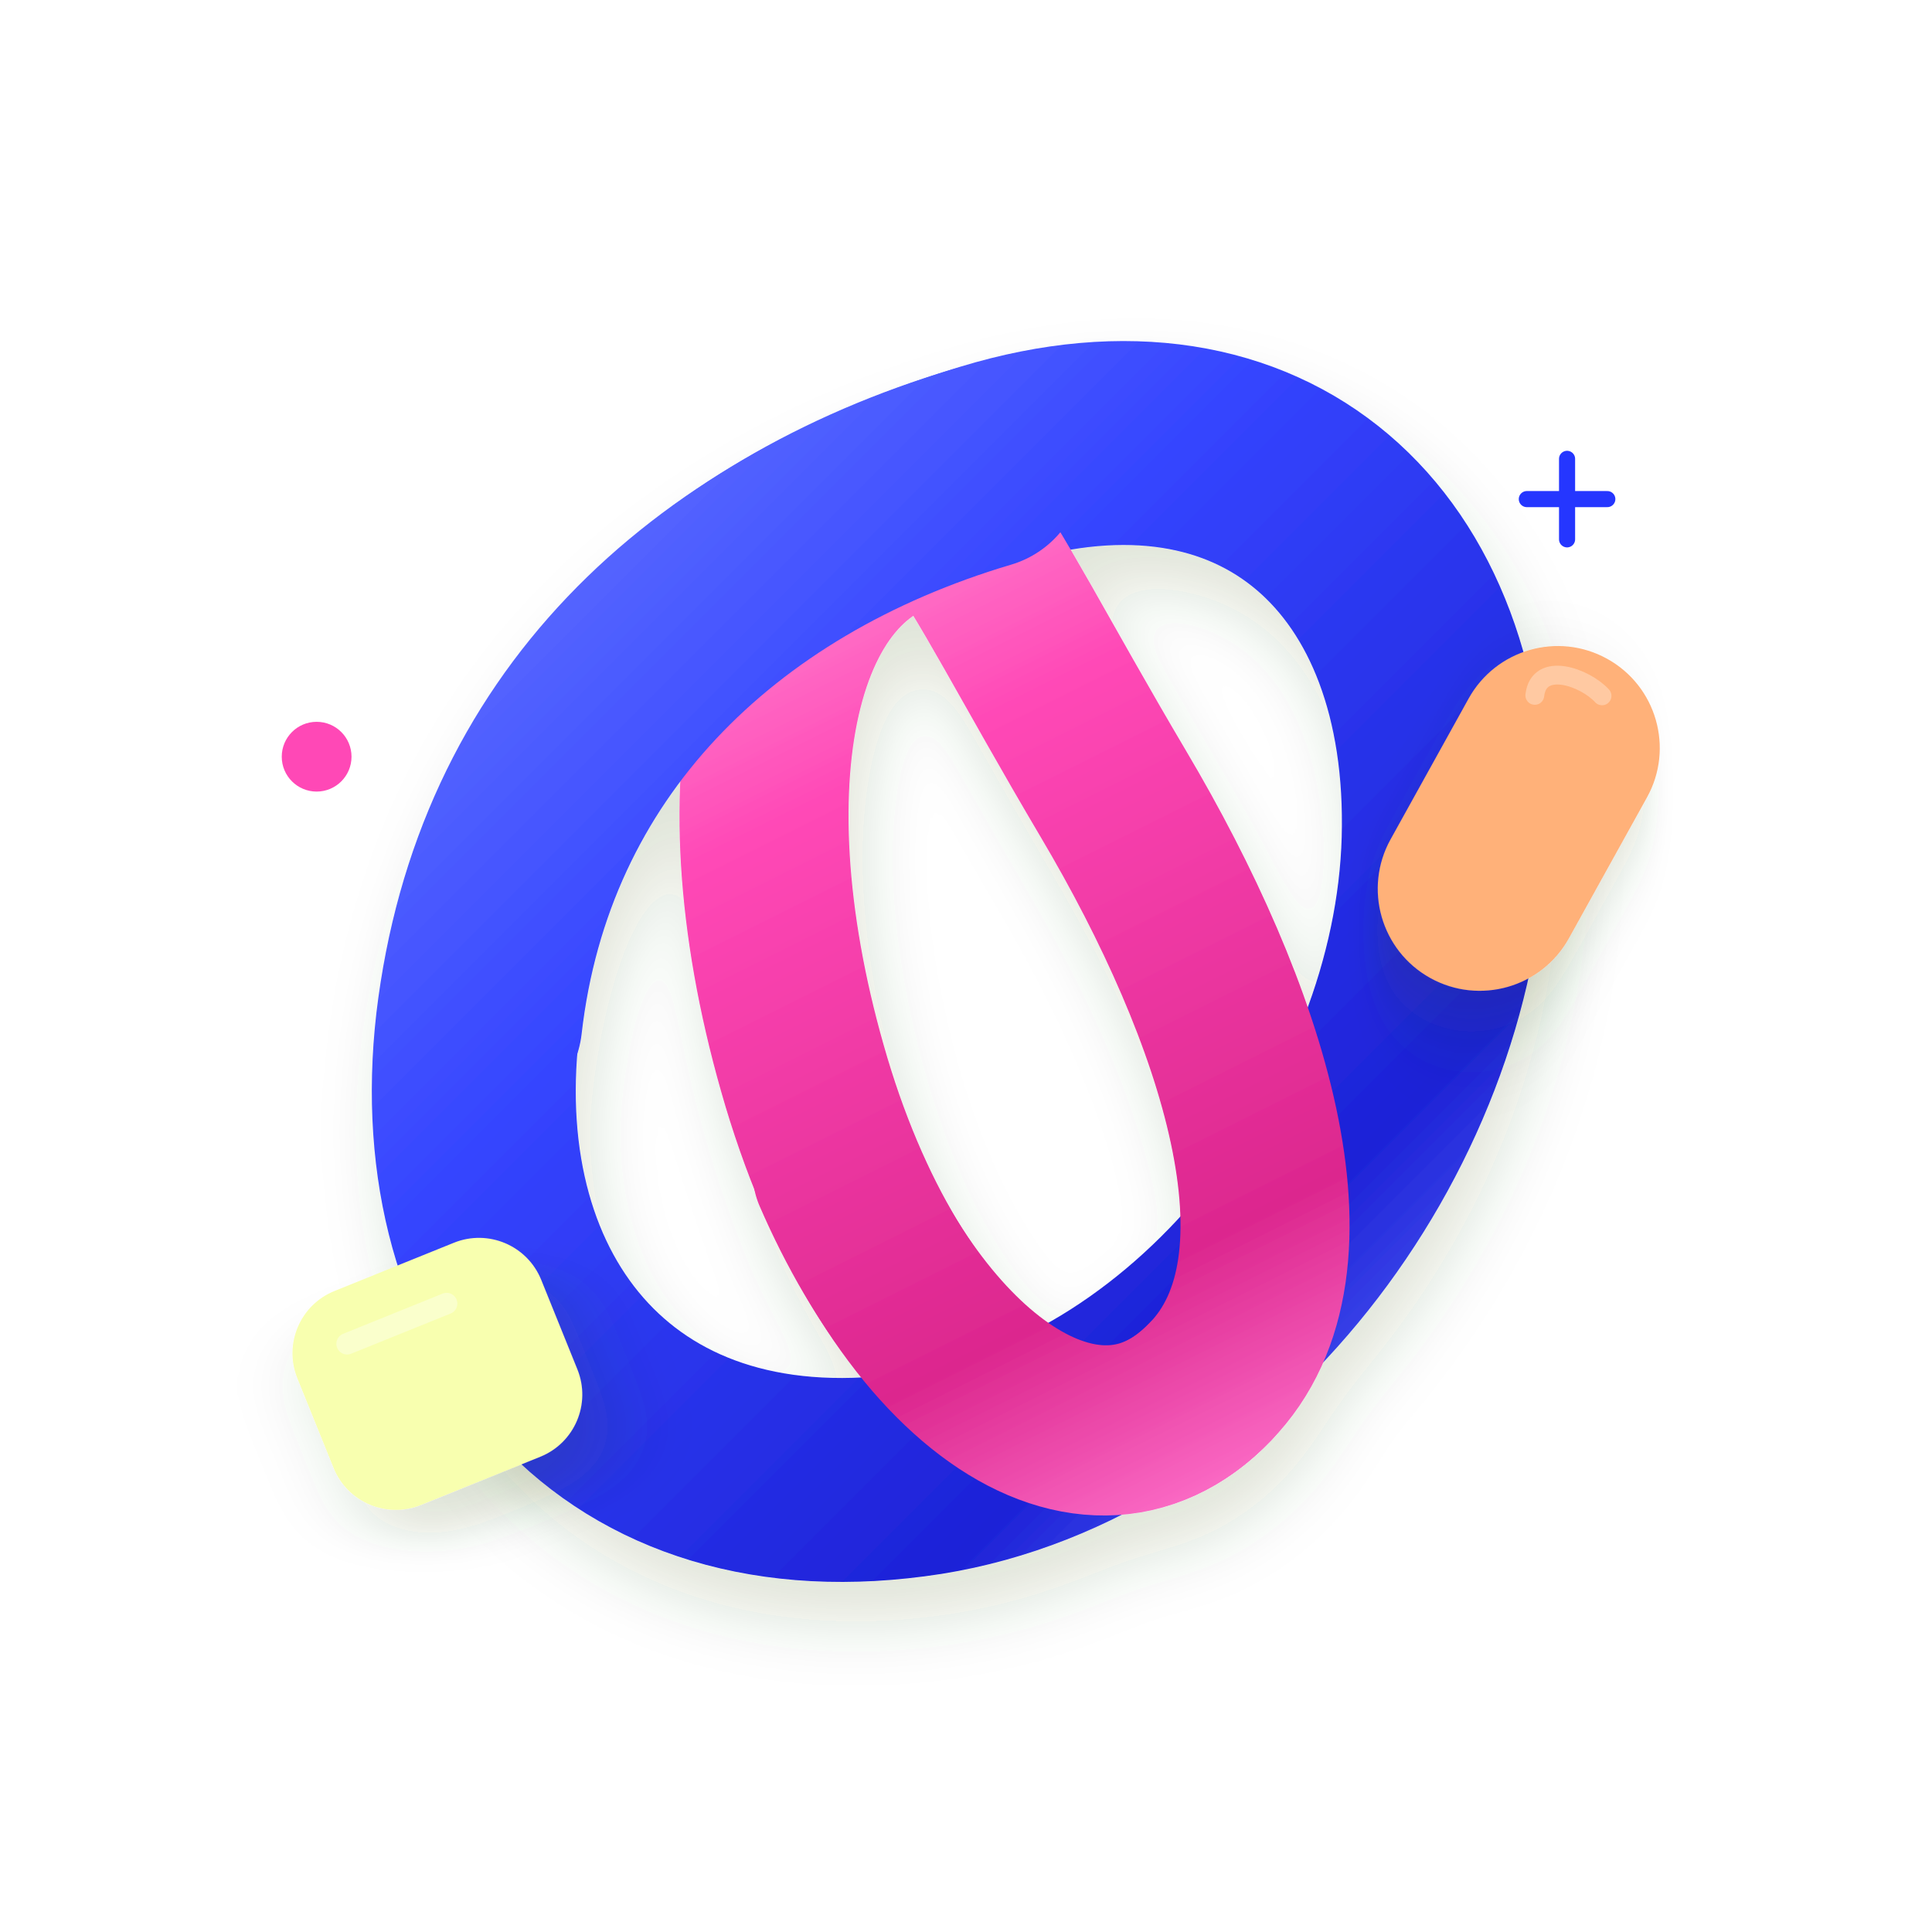
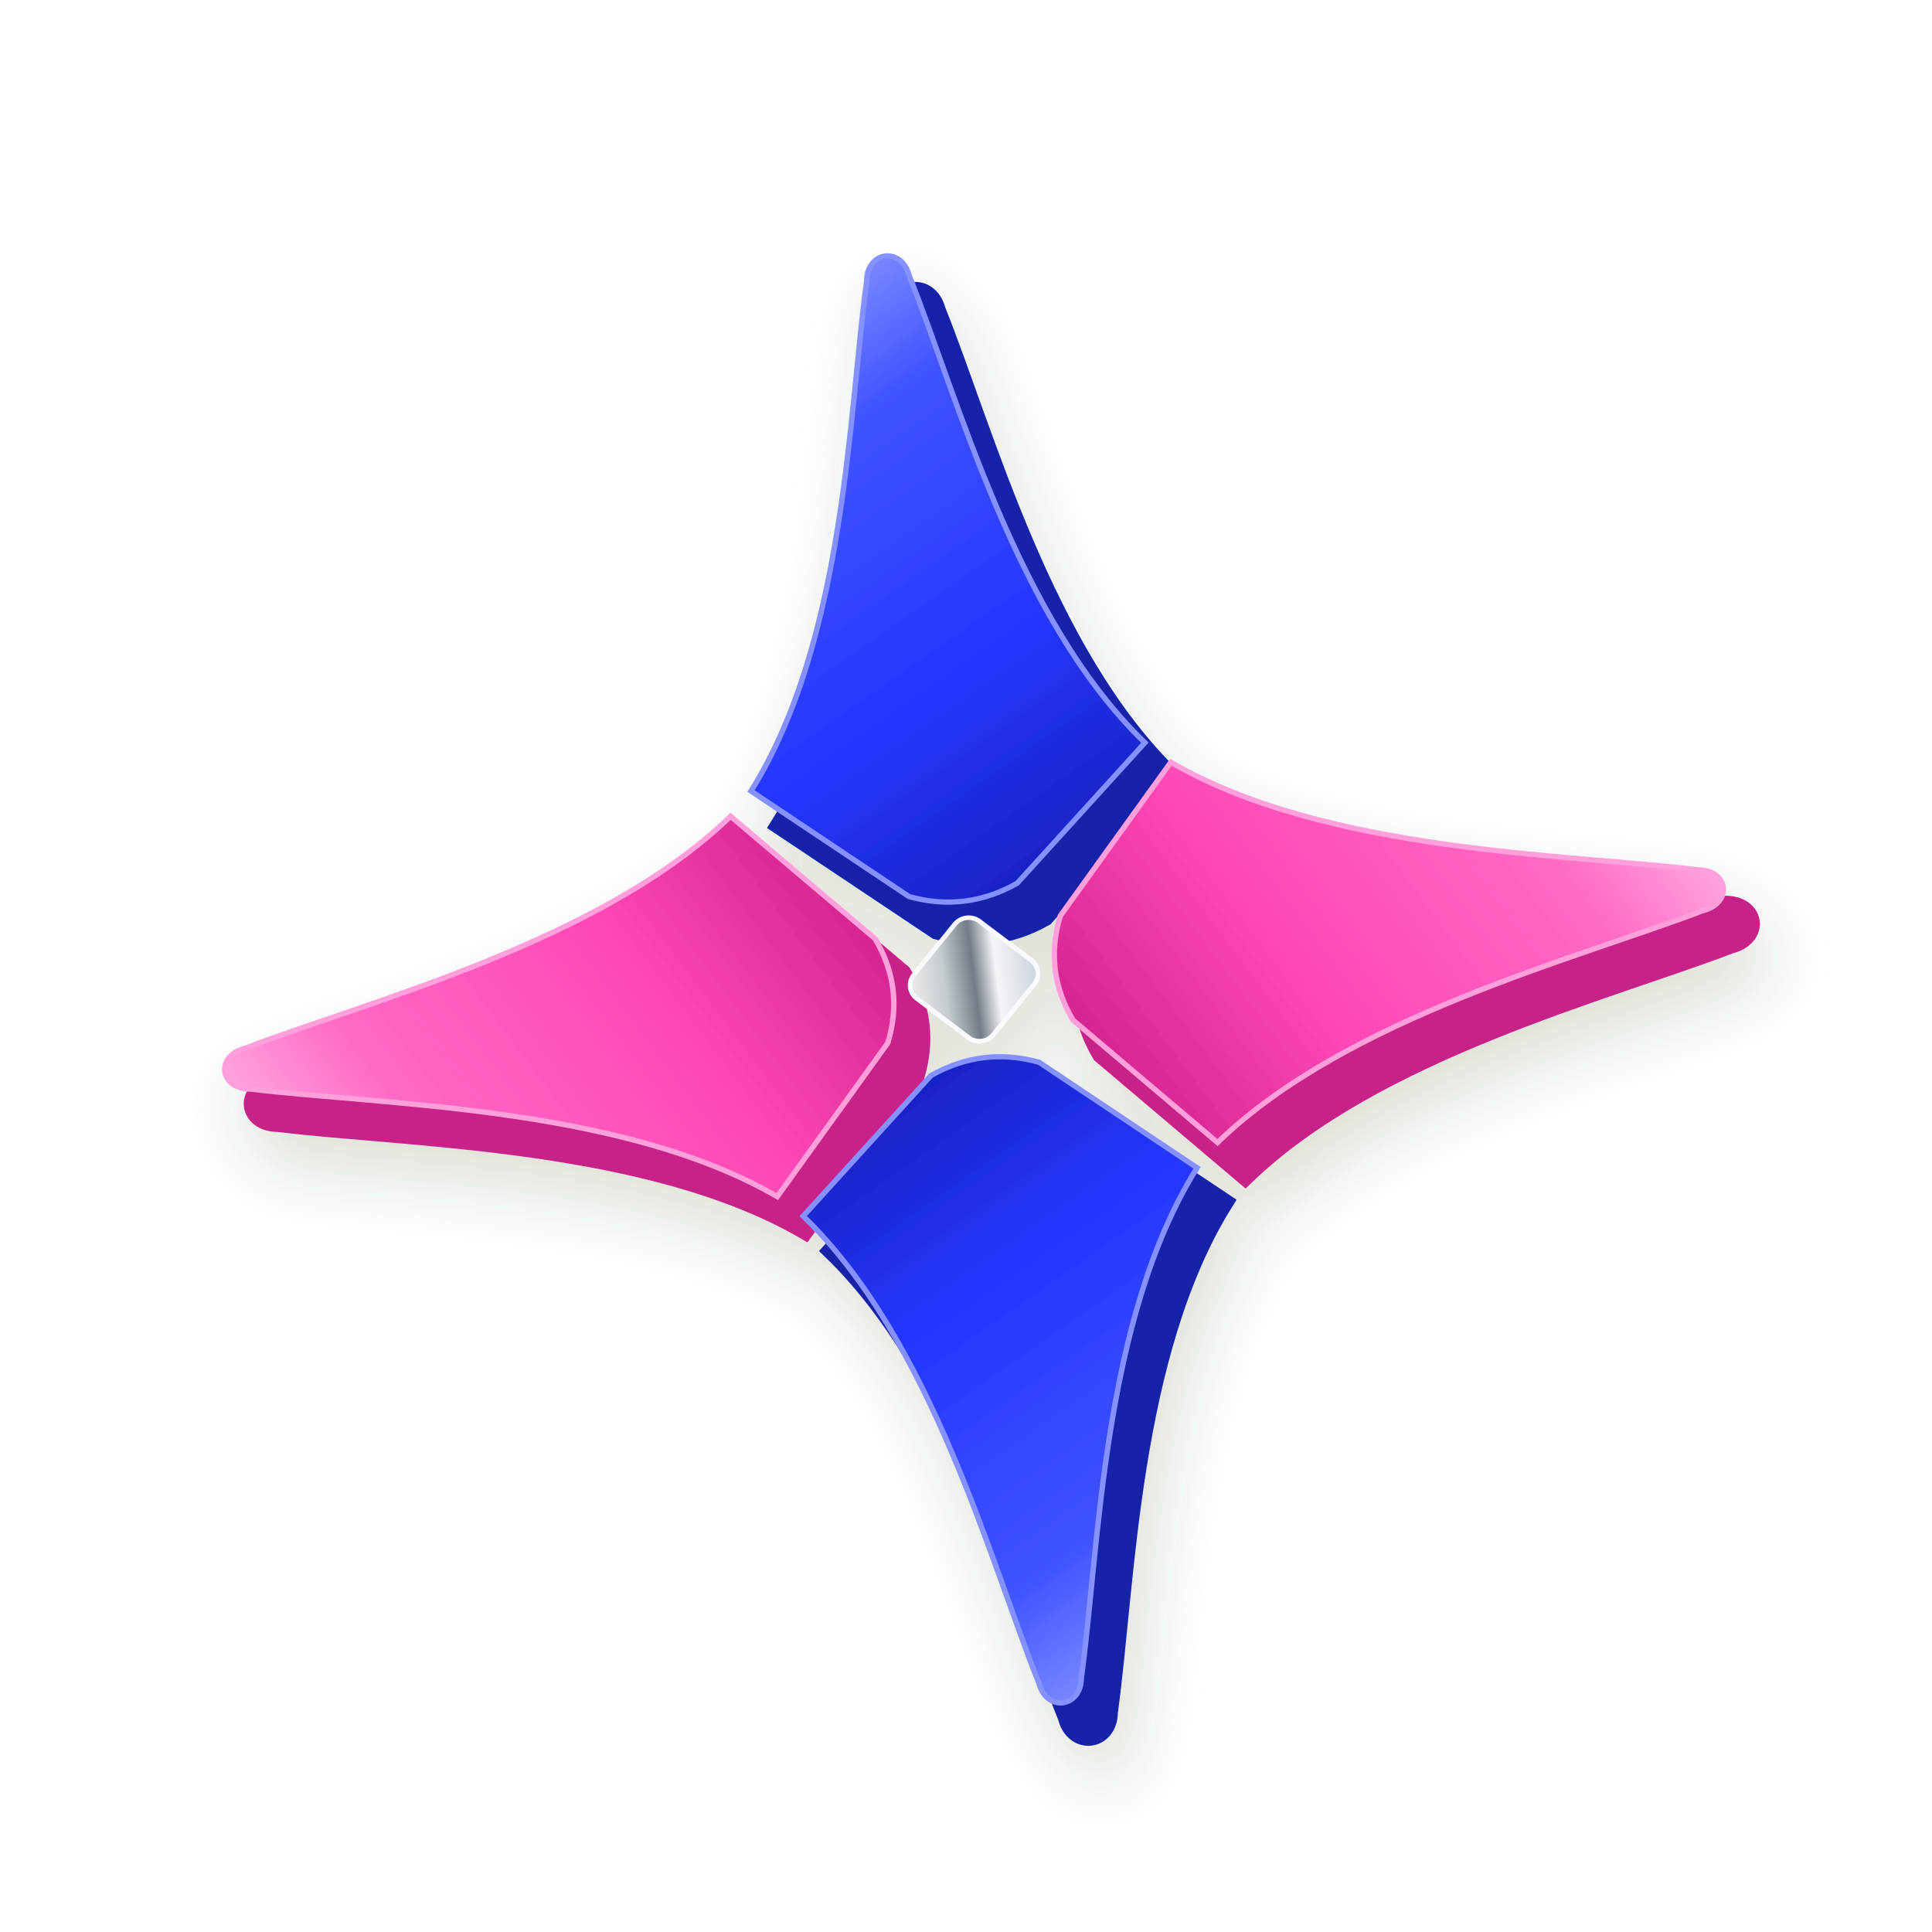
<svg xmlns="http://www.w3.org/2000/svg" viewBox="0 0 720 720" fill="none">
  <defs>
-     <linearGradient id="blue" x1="150" y1="180" x2="530" y2="560" gradientUnits="userSpaceOnUse">
-       <stop stop-color="#6777ff" />
-       <stop offset=".36" stop-color="#3545ff" />
-       <stop offset=".8" stop-color="#1d22d7" />
-       <stop offset="1" stop-color="#5b6aff" />
+     <path id="module" d="M-.14 .24L-.51 .57C-.22 .94-.14 1.55-.055 1.88C-.045 1.96 .045 1.96 .055 1.88C.14 1.55 .22 .94 .51 .57L.14 .24Q0 .18-.14 .24Z" />
+     <linearGradient id="cobalt" x1="-.42" y1="1.82" x2=".42" y2=".3" gradientUnits="userSpaceOnUse">
+       <stop stop-color="#8895ff" />
+       <stop offset=".24" stop-color="#3f53ff" />
+       <stop offset=".64" stop-color="#2536ff" />
+       <stop offset="1" stop-color="#1720bb" />
    </linearGradient>
-     <linearGradient id="pink" x1="255" y1="180" x2="450" y2="570" gradientUnits="userSpaceOnUse">
-       <stop stop-color="#ff9bd9" />
-       <stop offset=".3" stop-color="#ff48b6" />
-       <stop offset=".78" stop-color="#dc278e" />
-       <stop offset="1" stop-color="#ff73cc" />
+     <linearGradient id="pink" x1="-.42" y1="1.82" x2=".42" y2=".3" gradientUnits="userSpaceOnUse">
+       <stop stop-color="#ffb3e3" />
+       <stop offset=".24" stop-color="#ff69c4" />
+       <stop offset=".64" stop-color="#ff48b6" />
+       <stop offset="1" stop-color="#cf208b" />
    </linearGradient>
-     <linearGradient id="orange" x1="500" y1="270" x2="620" y2="400" gradientUnits="userSpaceOnUse">
-       <stop stop-color="#ffb179" />
-       <stop offset=".4" stop-color="#ff6138" />
-       <stop offset="1" stop-color="#e53b19" />
+     <linearGradient id="chrome" x1="-.15" y1=".15" x2=".15" y2="-.15" gradientUnits="userSpaceOnUse">
+       <stop stop-color="#fffdf5" />
+       <stop offset=".32" stop-color="#c5cccf" />
+       <stop offset=".5" stop-color="#727c87" />
+       <stop offset=".64" stop-color="#f4f6f6" />
+       <stop offset="1" stop-color="#bac4d2" />
    </linearGradient>
-     <linearGradient id="lime" x1="105" y1="420" x2="230" y2="530" gradientUnits="userSpaceOnUse">
-       <stop stop-color="#f8ffaf" />
-       <stop offset=".5" stop-color="#c3ed26" />
-       <stop offset="1" stop-color="#84af07" />
-     </linearGradient>
-     <filter id="shadow" x="-30%" y="-30%" width="160%" height="180%">
-       <feDropShadow dx="5" dy="15" stdDeviation="12" flood-color="#294e00" flood-opacity=".15" />
+     <filter id="shadow" x="-35%" y="-35%" width="170%" height="180%">
+       <feDropShadow dx="5" dy="13" stdDeviation="12" flood-color="#264400" flood-opacity=".16" />
    </filter>
  </defs>
-   <g filter="url(#shadow)" stroke-linecap="round" stroke-linejoin="round">
-     <path d="M369 173C471 142 541 205 538 313C535 420 451 532 345 549C230 567 166 487 178 382C191 273 264 205 369 173Z" stroke="url(#blue)" stroke-width="76" />
-     <path d="M354 193C288 197 268 289 299 398C331 511 404 564 451 515C494 471 463 377 415 296C386 247 369 213 354 193Z" stroke="url(#pink)" stroke-width="63" />
-     <path d="M179 381C191 276 265 204 366 174" stroke="url(#blue)" stroke-width="76" />
-     <path d="M312 437C348 520 410 558 451 515" stroke="url(#pink)" stroke-width="63" />
+   <g filter="url(#shadow)">
+     <g transform="translate(363 365) rotate(-7) scale(145 -140)">
+       <g transform="translate(.06 -.1)">
+         <use href="#module" fill="#1720a8" stroke="#1720a8" stroke-width=".045" />
+         <use href="#module" transform="rotate(-90)" fill="#c72287" stroke="#c72287" stroke-width=".045" />
+         <use href="#module" transform="rotate(-180)" fill="#1720a8" stroke="#1720a8" stroke-width=".045" />
+         <use href="#module" transform="rotate(-270)" fill="#c72287" stroke="#c72287" stroke-width=".045" />
+       </g>
+       <use href="#module" fill="url(#cobalt)" stroke="#8591ff" stroke-width=".014" />
+       <use href="#module" transform="rotate(-90)" fill="url(#pink)" stroke="#ffa0dd" stroke-width=".014" />
+       <use href="#module" transform="rotate(-180)" fill="url(#cobalt)" stroke="#8591ff" stroke-width=".014" />
+       <use href="#module" transform="rotate(-270)" fill="url(#pink)" stroke="#ffa0dd" stroke-width=".014" />
+       <rect x="-.13" y="-.13" width=".26" height=".26" rx=".045" transform="rotate(45)" fill="url(#chrome)" stroke="#f8faff" stroke-width=".012" />
+     </g>
  </g>
-   <g transform="translate(566 305) rotate(29)" filter="url(#shadow)">
-     <rect x="-38" y="-68" width="76" height="136" rx="38" fill="url(#orange)" />
-     <path d="M-17-43C-22-55-4-58 5-55" stroke="#ffd0ad" stroke-width="7" stroke-linecap="round" opacity=".8" />
-   </g>
-   <g transform="translate(163 512) rotate(-22)" filter="url(#shadow)">
-     <rect x="-49" y="-43" width="98" height="86" rx="25" fill="url(#lime)" />
-     <path d="M-27-23H13" stroke="#fbffd8" stroke-width="8" stroke-linecap="round" opacity=".7" />
-   </g>
-   <path d="M584 171V201M569 186H599" stroke="#2536ff" stroke-width="6" stroke-linecap="round" />
-   <circle cx="118" cy="282" r="13" fill="#ff48b6" />
</svg>
